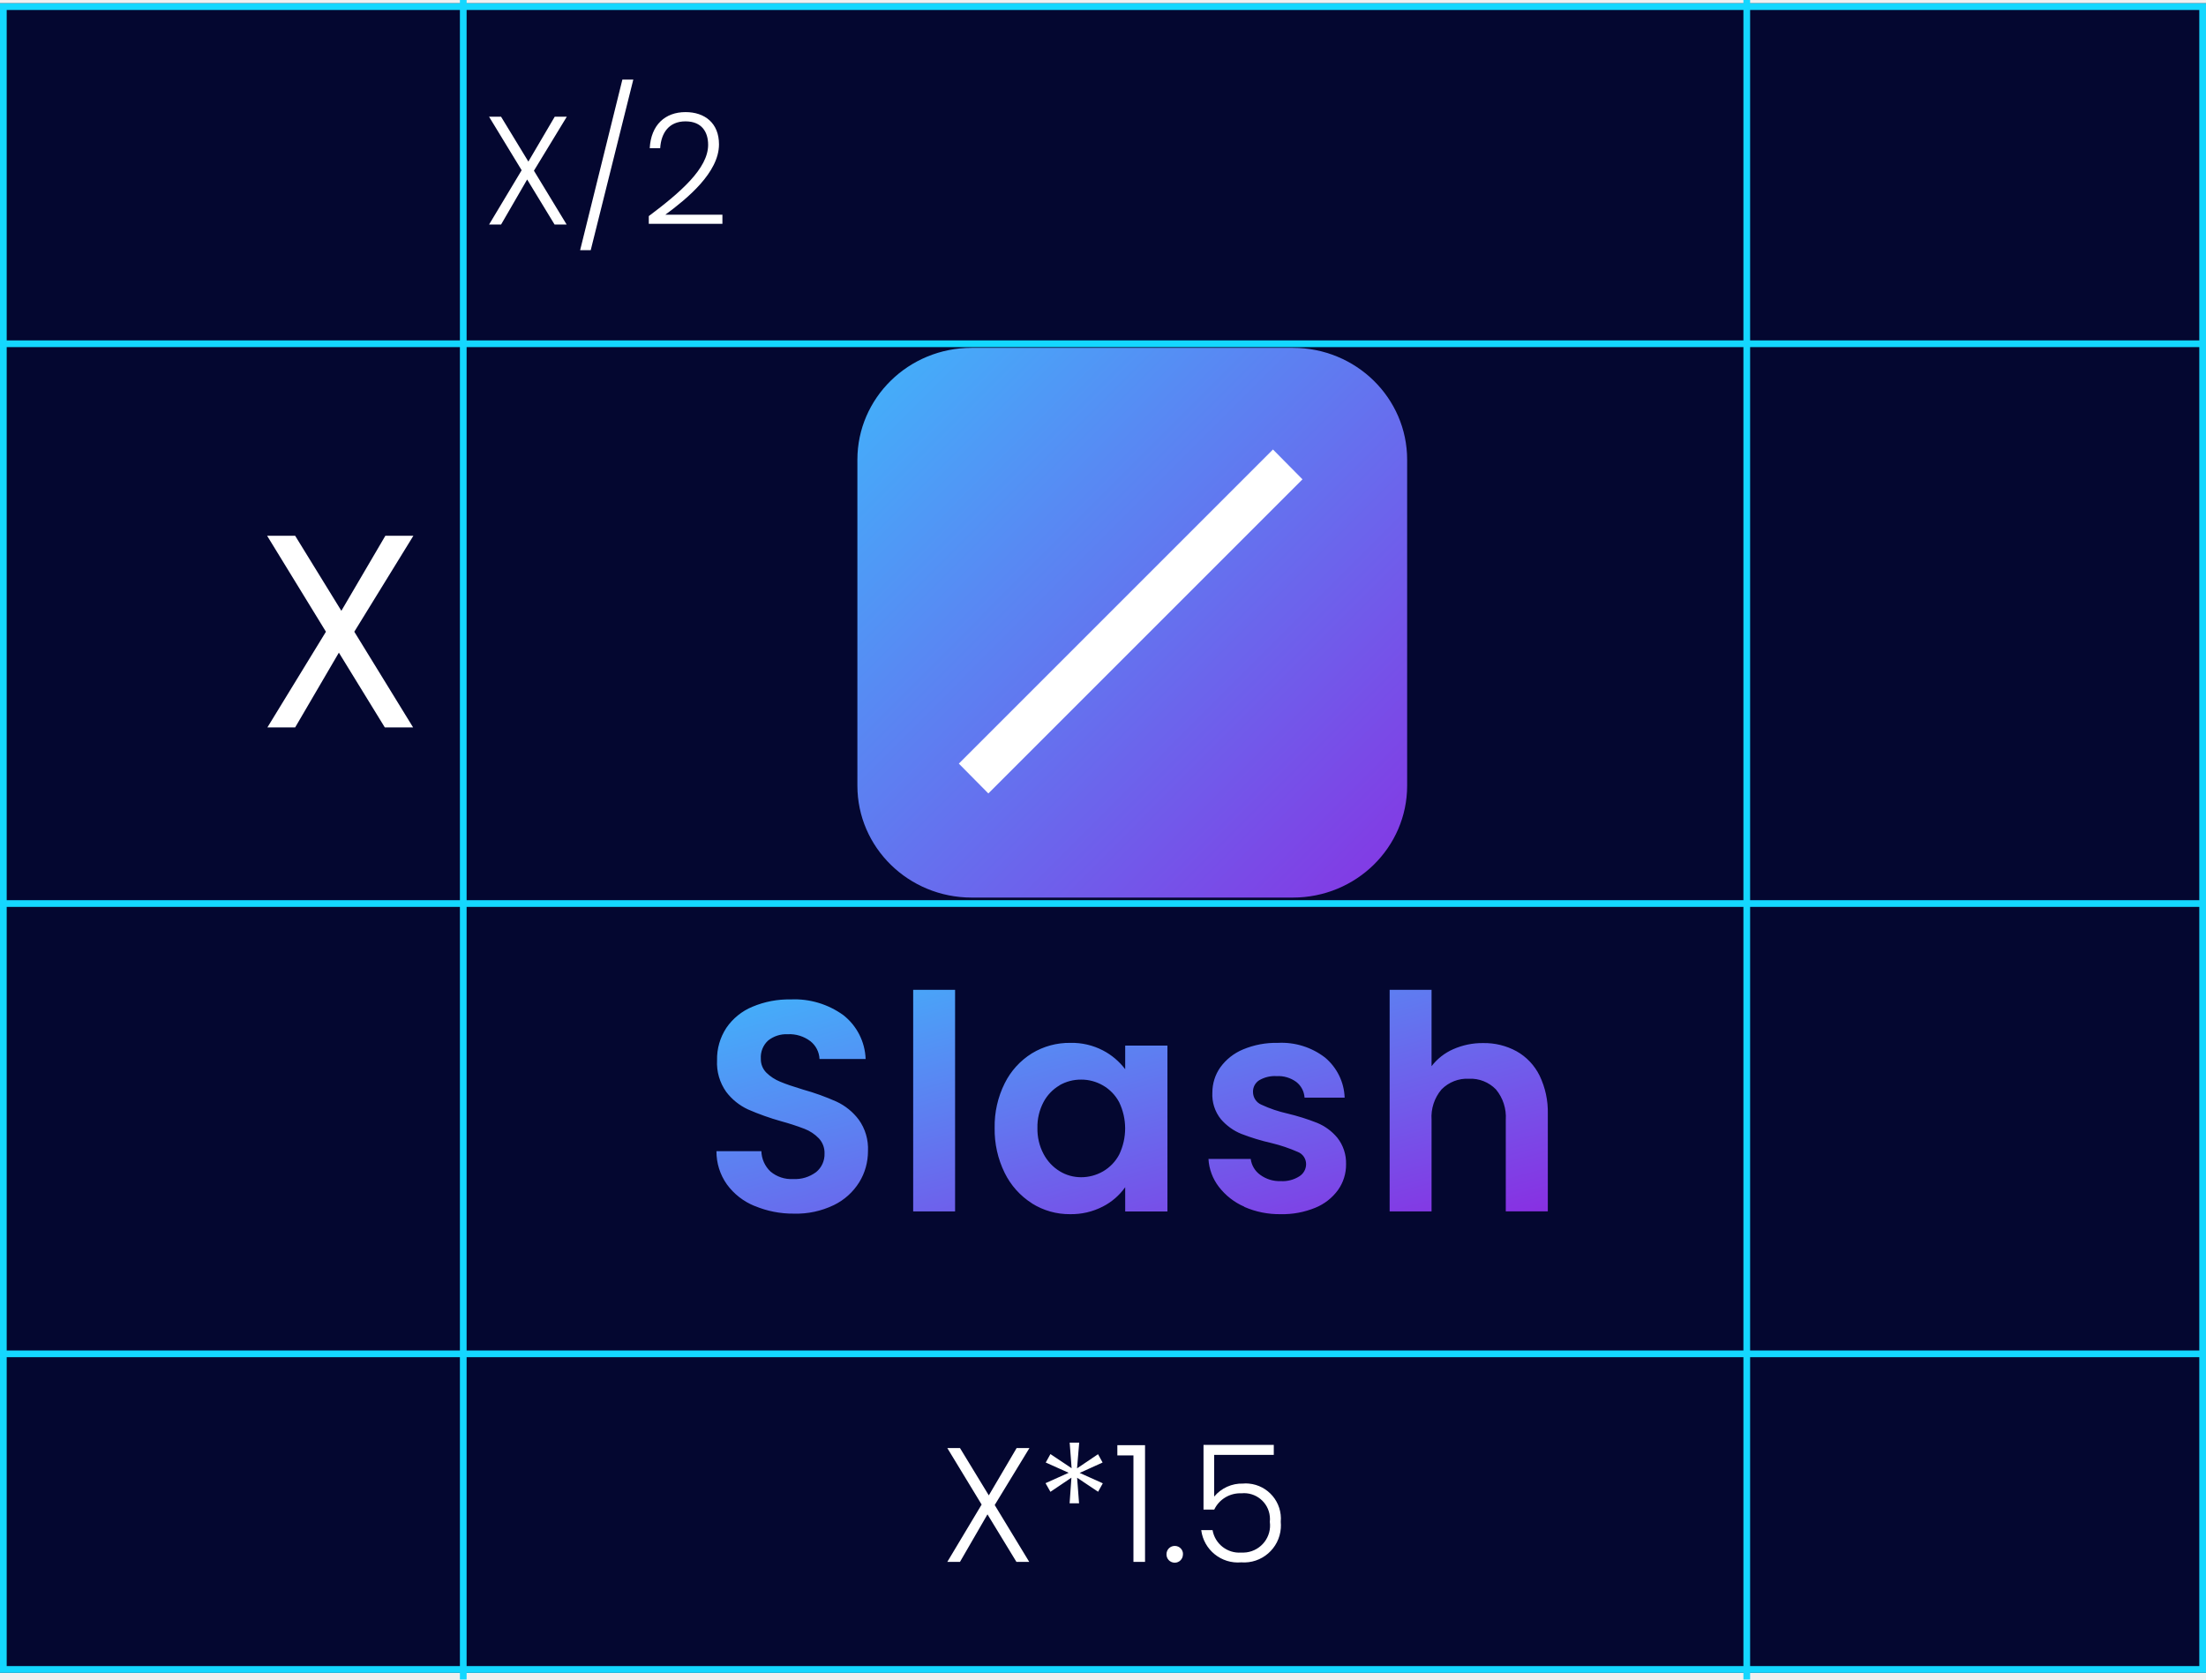
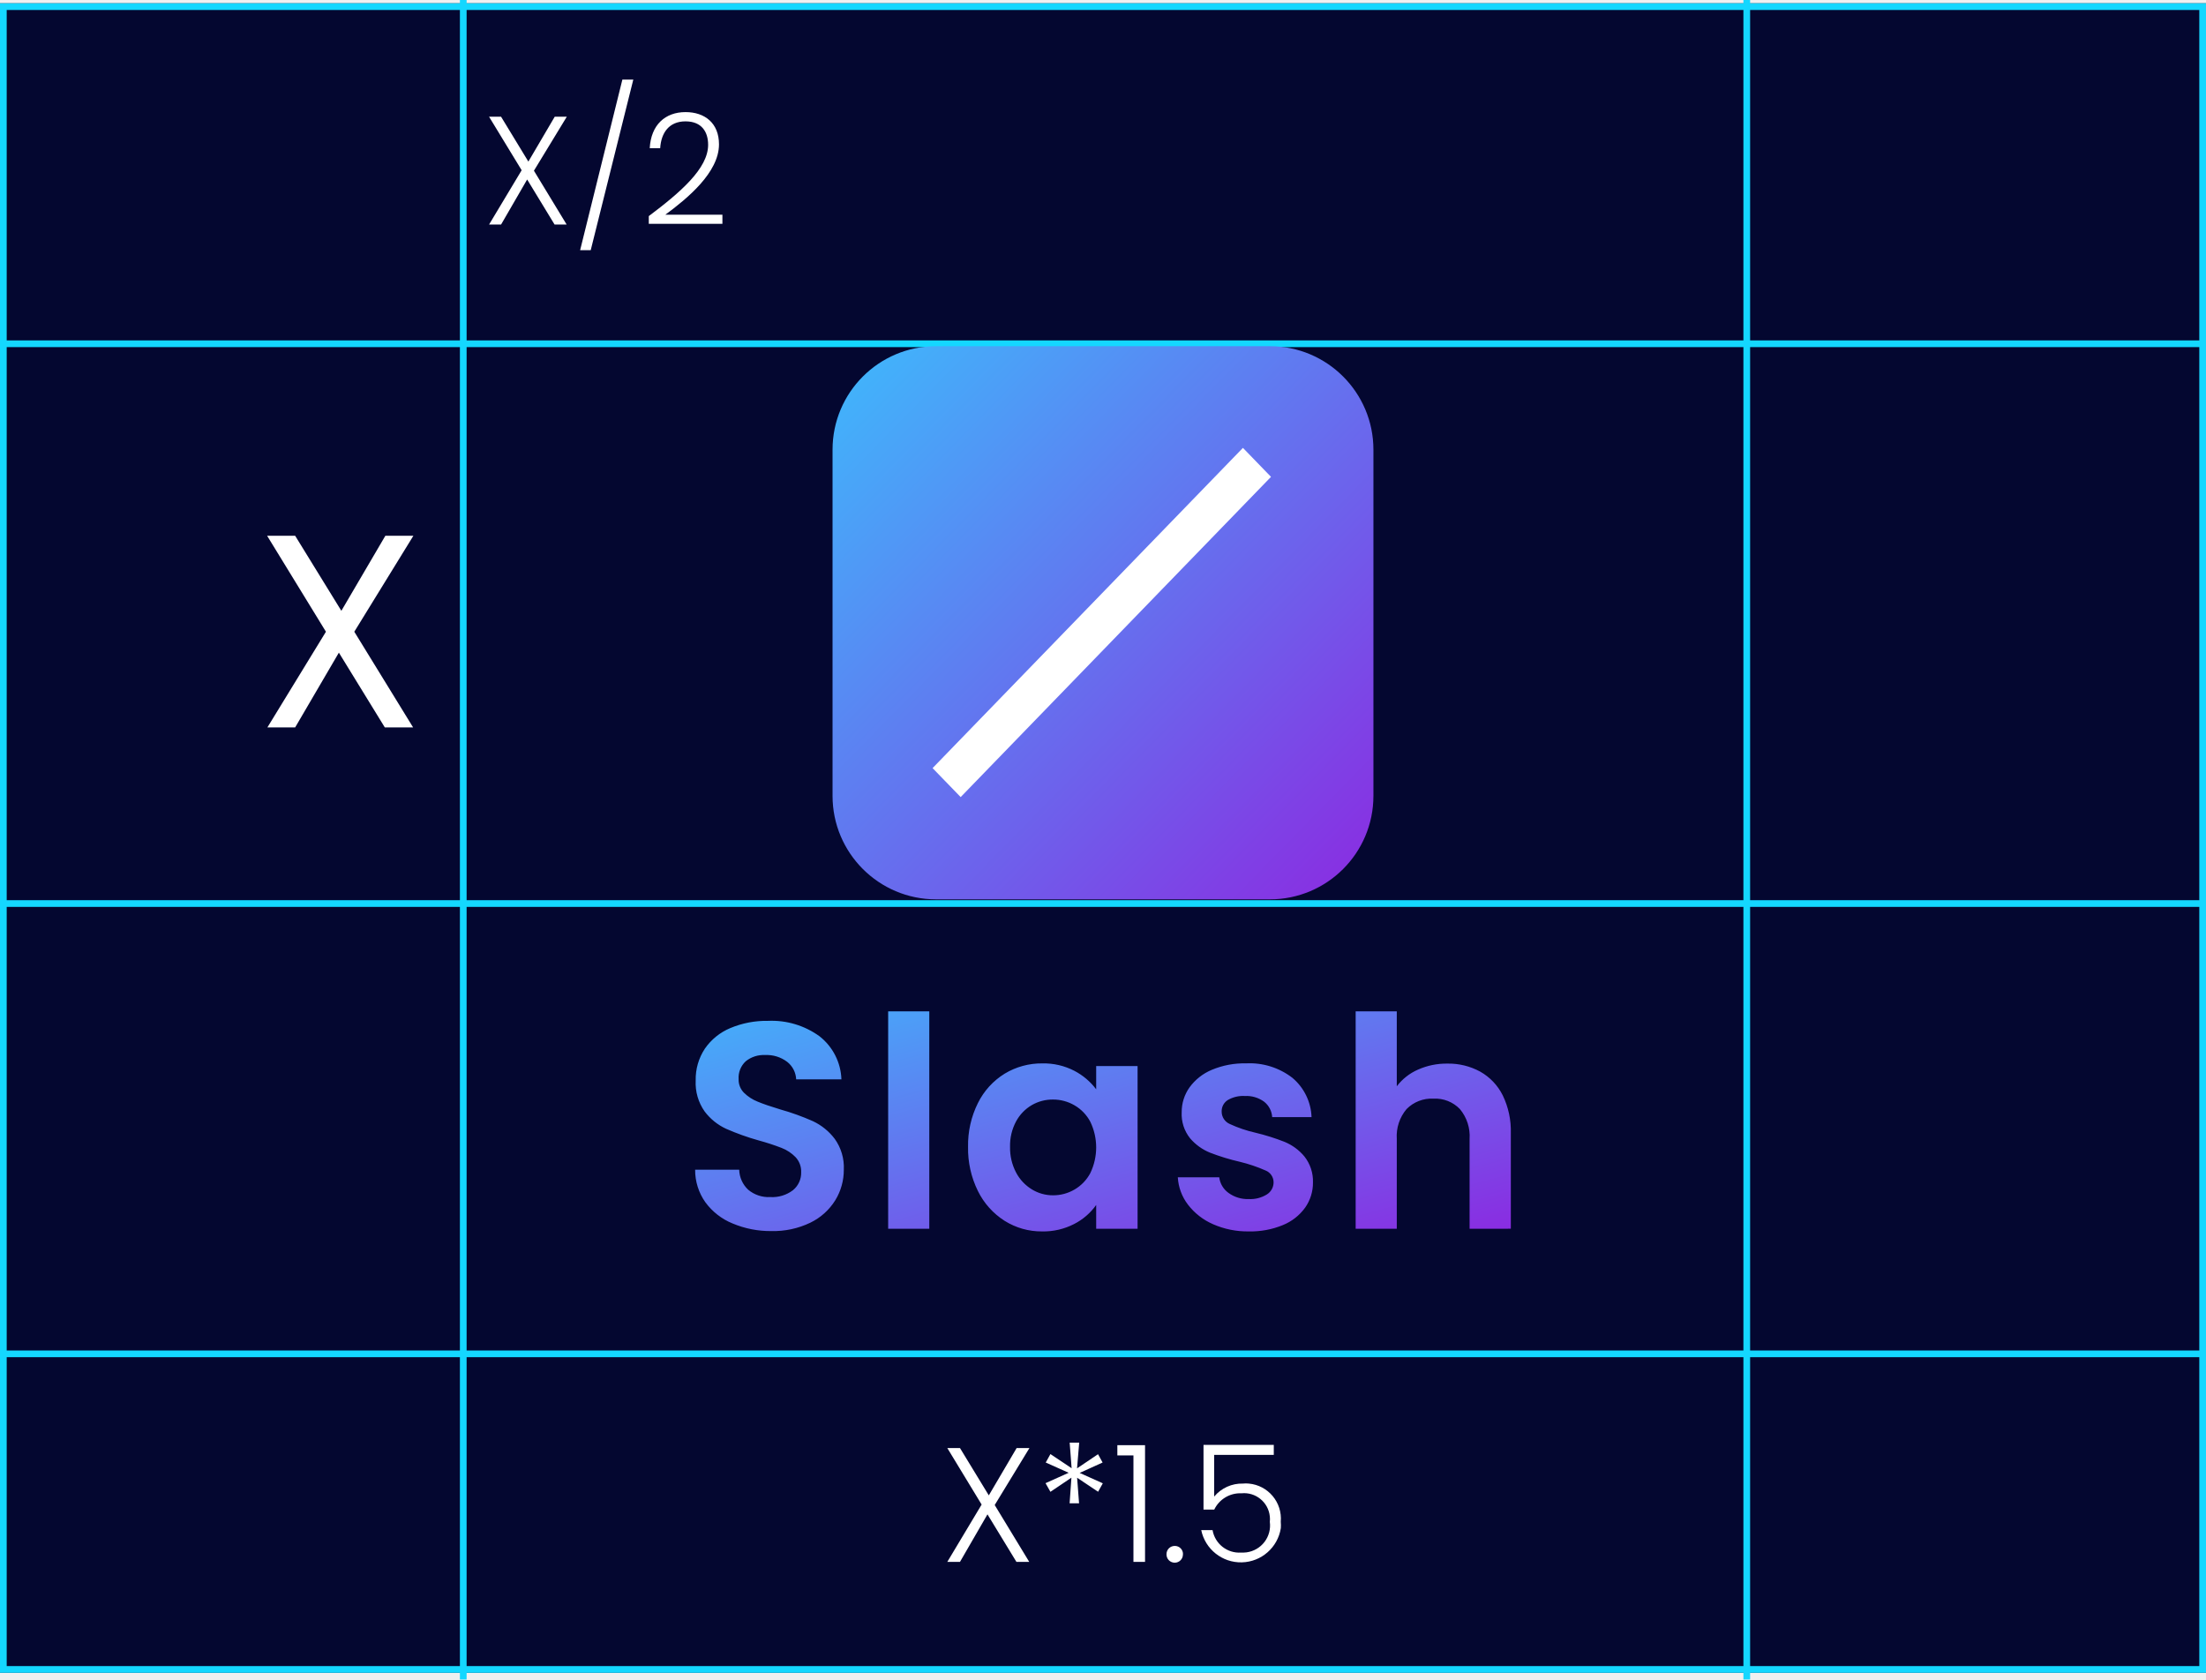
- <svg xmlns="http://www.w3.org/2000/svg" xmlns:xlink="http://www.w3.org/1999/xlink" id="_レイヤー_2" viewBox="0 0 329 250.49">
+ <svg xmlns="http://www.w3.org/2000/svg" xmlns:xlink="http://www.w3.org/1999/xlink" id="_レイヤー_1-2" width="329" height="250.49" viewBox="0 0 329 250.49">
  <defs>
-     <style>.cls-1{fill:url(#_名称未設定グラデーション_3-2);}.cls-2{fill:#040730;}.cls-3{fill:#fff;}.cls-4{fill:#14d7ff;}.cls-5{fill:url(#_名称未設定グラデーション_3);}</style>
-     <linearGradient id="_名称未設定グラデーション_3" x1="-917.97" y1="663.73" x2="-917.27" y2="663.04" gradientTransform="translate(175817.08 34422.25) scale(191.42 -51.64)" gradientUnits="userSpaceOnUse">
+     <linearGradient id="linear-gradient" x1="-0.062" y1="-0.061" x2="1.018" y2="1" gradientUnits="objectBoundingBox">
      <stop offset="0" stop-color="#3eb9fc" />
      <stop offset="1" stop-color="#8b2ae1" />
    </linearGradient>
-     <linearGradient id="_名称未設定グラデーション_3-2" x1="-921.73" y1="675.93" x2="-920.61" y2="677.03" gradientTransform="translate(-55158.42 77012.79) rotate(90) scale(83.5 -81.79)" xlink:href="#_名称未設定グラデーション_3" />
+     <linearGradient id="linear-gradient-2" x1="0" y1="0" x2="1" xlink:href="#linear-gradient" />
  </defs>
-   <g id="_レイヤー_1-2">
-     <g id="_グループ_68954">
-       <rect id="_長方形_19599" class="cls-2" y=".49" width="329" height="249" />
-       <path id="_長方形_19599_-_アウトライン" class="cls-4" d="M1,1.49V248.49H328V1.49H1M0,.49H329V249.49H0V.49Z" />
-       <path id="_線_19" class="cls-4" d="M329,51.77H.55v-1H329v1Z" />
-       <path id="_線_21" class="cls-4" d="M329,135.26H.55v-1H329v1Z" />
-       <path id="_線_20" class="cls-4" d="M329,202.42H.55v-1H329v1Z" />
-       <path id="_パス_59320" class="cls-4" d="M69.59,250.49h-1V0h1V250.49Z" />
-       <path id="_パス_59321" class="cls-4" d="M261.01,250.49h-1V0h1V250.49Z" />
-       <path id="_パス_59547" class="cls-3" d="M151.61,232.95h1.89l-5.15-8.48,5.18-8.5h-1.91l-4.15,7.06-4.3-7.06h-1.89l5.12,8.43-5.12,8.55h1.89l4.1-7.09,4.32,7.09Zm9.35-17.78h-1.43l.29,3.81-3.16-2.11-.7,1.26,3.42,1.53-3.45,1.55,.73,1.29,3.13-2.11-.27,3.82h1.41l-.29-3.81,3.13,2.09,.7-1.26-3.45-1.55,3.42-1.55-.68-1.24-3.13,2.11,.32-3.83Zm8.09,17.78h1.72v-17.41h-4.13v1.53h2.4v15.88Zm7.38-1.14c.02-.67-.51-1.22-1.18-1.24-.01,0-.03,0-.04,0-.67-.01-1.22,.52-1.24,1.19,0,.02,0,.03,0,.05-.02,.68,.52,1.25,1.21,1.26,.01,0,.02,0,.03,0,.68,0,1.22-.57,1.21-1.24,0,0,0-.01,0-.02Zm3.06-16.3v9.64h1.6c.74-1.55,2.34-2.5,4.06-2.43,2.12-.21,4.02,1.33,4.23,3.45,.03,.27,.03,.54,0,.81,.3,2.22-1.26,4.25-3.48,4.55-.26,.03-.52,.04-.79,.03-2.07,.15-3.92-1.3-4.27-3.35h-1.69c.37,2.94,3,5.07,5.96,4.81,3.04,.23,5.69-2.06,5.91-5.1,.02-.32,.02-.64-.01-.95,.26-2.89-1.88-5.44-4.77-5.7-.29-.03-.58-.03-.86,0-1.65-.05-3.24,.67-4.3,1.94v-6.22h8.89v-1.49h-10.48Z" />
-       <path id="_パス_59336" class="cls-3" d="M57.39,108.49h4.22l-8.77-14.27,8.81-14.31h-4.18l-6.56,11.19-6.89-11.19h-4.18l8.77,14.31-8.73,14.27h4.14l6.52-11.15,6.85,11.15Z" />
-       <path id="_パス_59335" class="cls-3" d="M82.72,33.49h1.79l-4.88-8.03,4.9-8.05h-1.8l-3.93,6.69-4.07-6.69h-1.79l4.86,7.98-4.86,8.1h1.79l3.89-6.72,4.09,6.72Zm3.8,3.82h1.58l6.35-25.44h-1.63l-6.3,25.44Zm10.25-3.93h10.97v-1.36h-8.51c3.24-2.39,8-6.28,8-10.49,0-3.17-2.12-4.81-4.99-4.81-3.04,0-5.15,1.91-5.34,5.38h1.56c.14-2.3,1.33-4,3.77-4s3.38,1.59,3.38,3.5c0,3.52-4.12,7.08-8.85,10.63v1.14Z" />
-       <g id="_グループ_68940">
-         <path id="_パス_57689" class="cls-5" d="M185.59,179.98c-1.51-.65-2.82-1.68-3.82-2.98-.92-1.2-1.46-2.65-1.54-4.15h6.3c.12,.95,.63,1.81,1.41,2.37,.89,.65,1.96,.98,3.06,.94,.98,.06,1.96-.19,2.79-.72,.63-.4,1-1.08,1-1.82,0-.8-.49-1.52-1.23-1.81-1.26-.55-2.57-1-3.91-1.32-1.54-.35-3.06-.81-4.53-1.38-1.17-.47-2.21-1.23-3.04-2.19-.9-1.12-1.35-2.54-1.27-3.97,0-1.34,.41-2.66,1.18-3.75,.86-1.19,2.04-2.12,3.39-2.68,1.65-.69,3.42-1.02,5.21-.98,2.54-.13,5.04,.65,7.05,2.21,1.76,1.49,2.82,3.65,2.9,5.96h-5.98c-.06-.92-.5-1.77-1.23-2.34-.85-.62-1.88-.93-2.93-.87-.91-.06-1.82,.16-2.61,.62-.59,.38-.94,1.04-.92,1.74,0,.83,.49,1.58,1.25,1.9,1.25,.58,2.55,1.02,3.89,1.32,1.5,.36,2.98,.82,4.42,1.39,1.17,.48,2.2,1.24,3.01,2.21,.89,1.12,1.35,2.52,1.31,3.95,.02,1.37-.4,2.72-1.19,3.84-.86,1.19-2.04,2.11-3.39,2.66-1.64,.67-3.39,1-5.16,.96-1.87,.03-3.73-.34-5.44-1.09h0Zm-31.69-.51c-1.75-1.11-3.15-2.68-4.06-4.53-1.03-2.09-1.54-4.39-1.5-6.72-.04-2.31,.47-4.59,1.5-6.65,.91-1.84,2.32-3.39,4.06-4.47,1.73-1.05,3.72-1.59,5.74-1.56,1.68-.04,3.35,.35,4.84,1.12,1.31,.68,2.44,1.64,3.33,2.81v-3.52h6.3v24.74h-6.3v-3.62c-.86,1.21-2,2.2-3.33,2.88-1.51,.78-3.19,1.17-4.89,1.14-2.01,.02-3.99-.54-5.69-1.61h0Zm4.13-17.6c-1.01,.59-1.84,1.45-2.39,2.48-.63,1.19-.95,2.52-.92,3.86-.03,1.36,.28,2.71,.92,3.91,.56,1.06,1.39,1.95,2.41,2.57,.96,.59,2.07,.89,3.19,.89,1.14,0,2.27-.3,3.26-.87,1.02-.59,1.86-1.46,2.41-2.5,1.19-2.47,1.19-5.35,0-7.82-.55-1.04-1.39-1.91-2.41-2.5-.99-.57-2.12-.88-3.26-.87-1.13-.01-2.24,.28-3.22,.84h0Zm-45.49,18c-1.65-.67-3.08-1.78-4.13-3.22-1.03-1.45-1.57-3.18-1.56-4.96h6.7c.03,1.15,.52,2.25,1.36,3.04,.94,.79,2.15,1.19,3.37,1.12,1.23,.07,2.45-.3,3.44-1.04,.82-.67,1.28-1.69,1.25-2.75,.03-.84-.27-1.66-.85-2.28-.6-.62-1.32-1.1-2.12-1.41-1.15-.44-2.32-.82-3.5-1.14-1.68-.47-3.33-1.06-4.94-1.76-1.29-.6-2.41-1.5-3.26-2.63-.97-1.37-1.45-3.03-1.36-4.71-.04-1.71,.45-3.4,1.39-4.83,.96-1.4,2.31-2.5,3.89-3.15,1.81-.76,3.75-1.13,5.71-1.09,2.8-.13,5.57,.7,7.84,2.34,2.02,1.58,3.24,3.98,3.33,6.55h-6.88c-.04-1.04-.54-2.01-1.36-2.66-.97-.73-2.16-1.1-3.37-1.04-1.06-.05-2.1,.28-2.93,.94-.76,.69-1.16,1.7-1.09,2.72-.02,.78,.28,1.53,.83,2.08,.59,.58,1.29,1.03,2.05,1.34,.82,.35,1.97,.74,3.46,1.19,1.69,.47,3.35,1.07,4.96,1.79,1.3,.61,2.44,1.53,3.3,2.68,.98,1.36,1.46,3.01,1.38,4.69,0,1.64-.44,3.25-1.3,4.64-.92,1.48-2.23,2.66-3.8,3.42-1.85,.89-3.89,1.33-5.94,1.27-2.02,.02-4.01-.37-5.87-1.15h0Zm112.03,.81v-13.67c.11-1.64-.42-3.27-1.47-4.53-1.05-1.08-2.51-1.66-4.02-1.59-1.53-.08-3.01,.5-4.09,1.59-1.07,1.26-1.6,2.89-1.49,4.53v13.67h-6.25v-33.05h6.25v11.39c.84-1.1,1.95-1.97,3.22-2.53,1.41-.62,2.93-.94,4.47-.92,1.75-.03,3.47,.39,5,1.23,1.48,.83,2.67,2.1,3.42,3.62,.86,1.79,1.28,3.75,1.23,5.74v14.51h-6.27Zm-88.38,0v-33.05h6.25v33.05h-6.25Z" />
-         <g id="_イヤー_1-2">
-           <path id="_長方形_19621" class="cls-1" d="M209.86,68.57v48.61c0,9.22-7.63,16.69-17.04,16.69h-47.91c-9.41,0-17.04-7.47-17.04-16.69v-48.61c0-9.22,7.63-16.69,17.04-16.69h47.91c9.41,0,17.04,7.47,17.04,16.69Z" />
-           <path id="_パス_59334" class="cls-3" d="M189.85,67.04l4.4,4.45-46.85,46.85-4.4-4.45,46.85-46.85Z" />
-         </g>
-       </g>
+   <g id="_グループ_68954">
+     <rect id="_長方形_19599" width="329" height="249" transform="translate(0 0.49)" fill="#040730" />
+     <path id="_長方形_19599_-_アウトライン" d="M1,1.49v247H328V1.49H1m-1-1H329v249H0Z" fill="#14d7ff" />
+     <path id="_線_19" d="M329,51.77H.55v-1H329Z" fill="#14d7ff" />
+     <path id="_線_21" d="M329,135.26H.55v-1H329Z" fill="#14d7ff" />
+     <path id="_線_20" d="M329,202.42H.55v-1H329Z" fill="#14d7ff" />
+     <path id="_パス_59320" d="M69.59,250.49h-1V0h1Z" fill="#14d7ff" />
+     <path id="_パス_59321" d="M261.01,250.49h-1V0h1Z" fill="#14d7ff" />
+     <path id="_パス_59547" d="M151.61,232.95h1.89l-5.15-8.48,5.18-8.5h-1.91l-4.15,7.06-4.3-7.06h-1.89l5.12,8.43-5.12,8.55h1.89l4.1-7.09,4.32,7.09Zm9.35-17.78h-1.43l.29,3.81-3.16-2.11-.7,1.26,3.42,1.53-3.45,1.55.73,1.29,3.13-2.11-.27,3.82h1.41l-.29-3.81,3.13,2.09.7-1.26-3.45-1.55,3.42-1.55-.68-1.24L160.63,219l.32-3.83Zm8.09,17.78h1.72V215.54h-4.13v1.53h2.4v15.88Zm7.38-1.14a1.208,1.208,0,0,0-1.18-1.24h-.04a1.223,1.223,0,0,0-1.24,1.19v.05a1.225,1.225,0,0,0,1.21,1.26h.03a1.221,1.221,0,0,0,1.21-1.24v-.02Zm3.06-16.3v9.64h1.6a4.3,4.3,0,0,1,4.06-2.43,3.861,3.861,0,0,1,4.23,3.45,3.656,3.656,0,0,1,0,.81,4.046,4.046,0,0,1-3.48,4.55,5.171,5.171,0,0,1-.79.03,4.04,4.04,0,0,1-4.27-3.35h-1.69a6.034,6.034,0,0,0,11.87-.29,6.014,6.014,0,0,0-.01-.95,5.257,5.257,0,0,0-4.77-5.7,4.12,4.12,0,0,0-.86,0,5.4,5.4,0,0,0-4.3,1.94v-6.22h8.89V215.5H179.49Z" fill="#fff" />
+     <path id="_パス_59336" d="M57.39,108.49h4.22L52.84,94.22l8.81-14.31H57.47L50.91,91.1,44.02,79.91H39.84l8.77,14.31-8.73,14.27h4.14l6.52-11.15,6.85,11.15Z" fill="#fff" />
+     <path id="_パス_59335" d="M82.72,33.49h1.79l-4.88-8.03,4.9-8.05h-1.8L78.8,24.1l-4.07-6.69H72.94l4.86,7.98-4.86,8.1h1.79l3.89-6.72,4.09,6.72Zm3.8,3.82H88.1l6.35-25.44H92.82Zm10.25-3.93h10.97V32.02H99.23c3.24-2.39,8-6.28,8-10.49,0-3.17-2.12-4.81-4.99-4.81-3.04,0-5.15,1.91-5.34,5.38h1.56c.14-2.3,1.33-4,3.77-4s3.38,1.59,3.38,3.5c0,3.52-4.12,7.08-8.85,10.63v1.14Z" fill="#fff" />
+   </g>
+   <g id="グループ_67150" data-name="グループ 67150" transform="translate(227.647 609.49)">
+     <path id="パス_57689" data-name="パス 57689" d="M270.769,82.288a9.456,9.456,0,0,1-3.749-2.921,7.389,7.389,0,0,1-1.512-4.075h6.178a3.368,3.368,0,0,0,1.38,2.323,4.81,4.81,0,0,0,3,.92,4.655,4.655,0,0,0,2.739-.7,2.12,2.12,0,0,0,.986-1.79,1.9,1.9,0,0,0-1.2-1.774,22.7,22.7,0,0,0-3.832-1.294,32.372,32.372,0,0,1-4.445-1.36,7.718,7.718,0,0,1-2.978-2.147,5.759,5.759,0,0,1-1.25-3.9,6.3,6.3,0,0,1,1.161-3.681,7.8,7.8,0,0,1,3.33-2.629,12.486,12.486,0,0,1,5.112-.964,10.419,10.419,0,0,1,6.921,2.169,8.034,8.034,0,0,1,2.844,5.852h-5.872a3.174,3.174,0,0,0-1.2-2.3,4.478,4.478,0,0,0-2.872-.854,4.528,4.528,0,0,0-2.563.612,1.959,1.959,0,0,0-.9,1.709,2.007,2.007,0,0,0,1.227,1.862,19.074,19.074,0,0,0,3.812,1.293A32.309,32.309,0,0,1,281.421,70a7.644,7.644,0,0,1,2.958,2.169,5.954,5.954,0,0,1,1.286,3.879A6.426,6.426,0,0,1,284.5,79.81a7.644,7.644,0,0,1-3.33,2.609,12.61,12.61,0,0,1-5.061.941,12.811,12.811,0,0,1-5.34-1.069Zm-31.09-.506a11.036,11.036,0,0,1-3.984-4.444,14.29,14.29,0,0,1-1.47-6.594,14.054,14.054,0,0,1,1.47-6.528,10.76,10.76,0,0,1,3.987-4.382,10.627,10.627,0,0,1,5.632-1.532,9.9,9.9,0,0,1,4.753,1.1,9.665,9.665,0,0,1,3.266,2.761V58.7h6.174V82.967h-6.174V79.418a9.108,9.108,0,0,1-3.266,2.826,9.98,9.98,0,0,1-4.8,1.117,10.319,10.319,0,0,1-5.586-1.577Zm4.054-17.264a6.269,6.269,0,0,0-2.345,2.432,7.624,7.624,0,0,0-.9,3.79,7.876,7.876,0,0,0,.9,3.84,6.484,6.484,0,0,0,2.366,2.52,6.018,6.018,0,0,0,3.135.876,6.316,6.316,0,0,0,3.2-.855,6.165,6.165,0,0,0,2.366-2.453,8.82,8.82,0,0,0,0-7.67,6.166,6.166,0,0,0-2.366-2.452,6.317,6.317,0,0,0-3.2-.855,6.213,6.213,0,0,0-3.155.827ZM199.107,82.176a9.456,9.456,0,0,1-4.054-3.155,8.305,8.305,0,0,1-1.532-4.863h6.572a4.245,4.245,0,0,0,1.335,2.98,4.732,4.732,0,0,0,3.307,1.1,5.093,5.093,0,0,0,3.374-1.022,3.347,3.347,0,0,0,1.227-2.694,3.116,3.116,0,0,0-.833-2.234,5.853,5.853,0,0,0-2.083-1.38,34.526,34.526,0,0,0-3.437-1.122,36.7,36.7,0,0,1-4.843-1.731,8.471,8.471,0,0,1-3.2-2.584,7.367,7.367,0,0,1-1.336-4.622,8.264,8.264,0,0,1,1.36-4.732,8.644,8.644,0,0,1,3.812-3.087,13.875,13.875,0,0,1,5.607-1.074,12.174,12.174,0,0,1,7.69,2.3,8.533,8.533,0,0,1,3.266,6.427H208.59a3.505,3.505,0,0,0-1.335-2.608,5.041,5.041,0,0,0-3.307-1.022,4.256,4.256,0,0,0-2.867.92,3.326,3.326,0,0,0-1.074,2.673,2.762,2.762,0,0,0,.808,2.045A6.148,6.148,0,0,0,202.832,64q1.205.506,3.4,1.169a35.644,35.644,0,0,1,4.863,1.753,8.738,8.738,0,0,1,3.243,2.629,7.3,7.3,0,0,1,1.358,4.6,8.661,8.661,0,0,1-1.269,4.557,8.985,8.985,0,0,1-3.726,3.352,12.706,12.706,0,0,1-5.828,1.249,14.516,14.516,0,0,1-5.762-1.133Zm109.916.792V69.559a6.291,6.291,0,0,0-1.446-4.447,5.112,5.112,0,0,0-3.943-1.555,5.248,5.248,0,0,0-4.009,1.555,6.239,6.239,0,0,0-1.46,4.447V82.967h-6.134V50.542h6.134V61.714a8,8,0,0,1,3.155-2.483,10.458,10.458,0,0,1,4.382-.9,9.855,9.855,0,0,1,4.908,1.2,8.3,8.3,0,0,1,3.363,3.549,12.184,12.184,0,0,1,1.2,5.631V82.96Zm-86.713,0V50.542h6.134V82.967Z" transform="translate(-317.497 -509.189)" fill="url(#linear-gradient)" />
+     <g id="グループ_67319" data-name="グループ 67319" transform="translate(-103.482 -557.856)">
+       <path id="長方形_18018" data-name="長方形 18018" d="M15.435,0h49.8A15.435,15.435,0,0,1,80.666,15.435V67.063A15.435,15.435,0,0,1,65.231,82.5h-49.8A15.435,15.435,0,0,1,0,67.063V15.435A15.435,15.435,0,0,1,15.435,0Z" fill="url(#linear-gradient-2)" />
+       <path id="長方形_18019" data-name="長方形 18019" d="M0,0,6.017.095l1.045,66.5L1.045,66.5Z" transform="translate(61.203 15.165) rotate(45)" fill="#fff" />
    </g>
  </g>
</svg>
